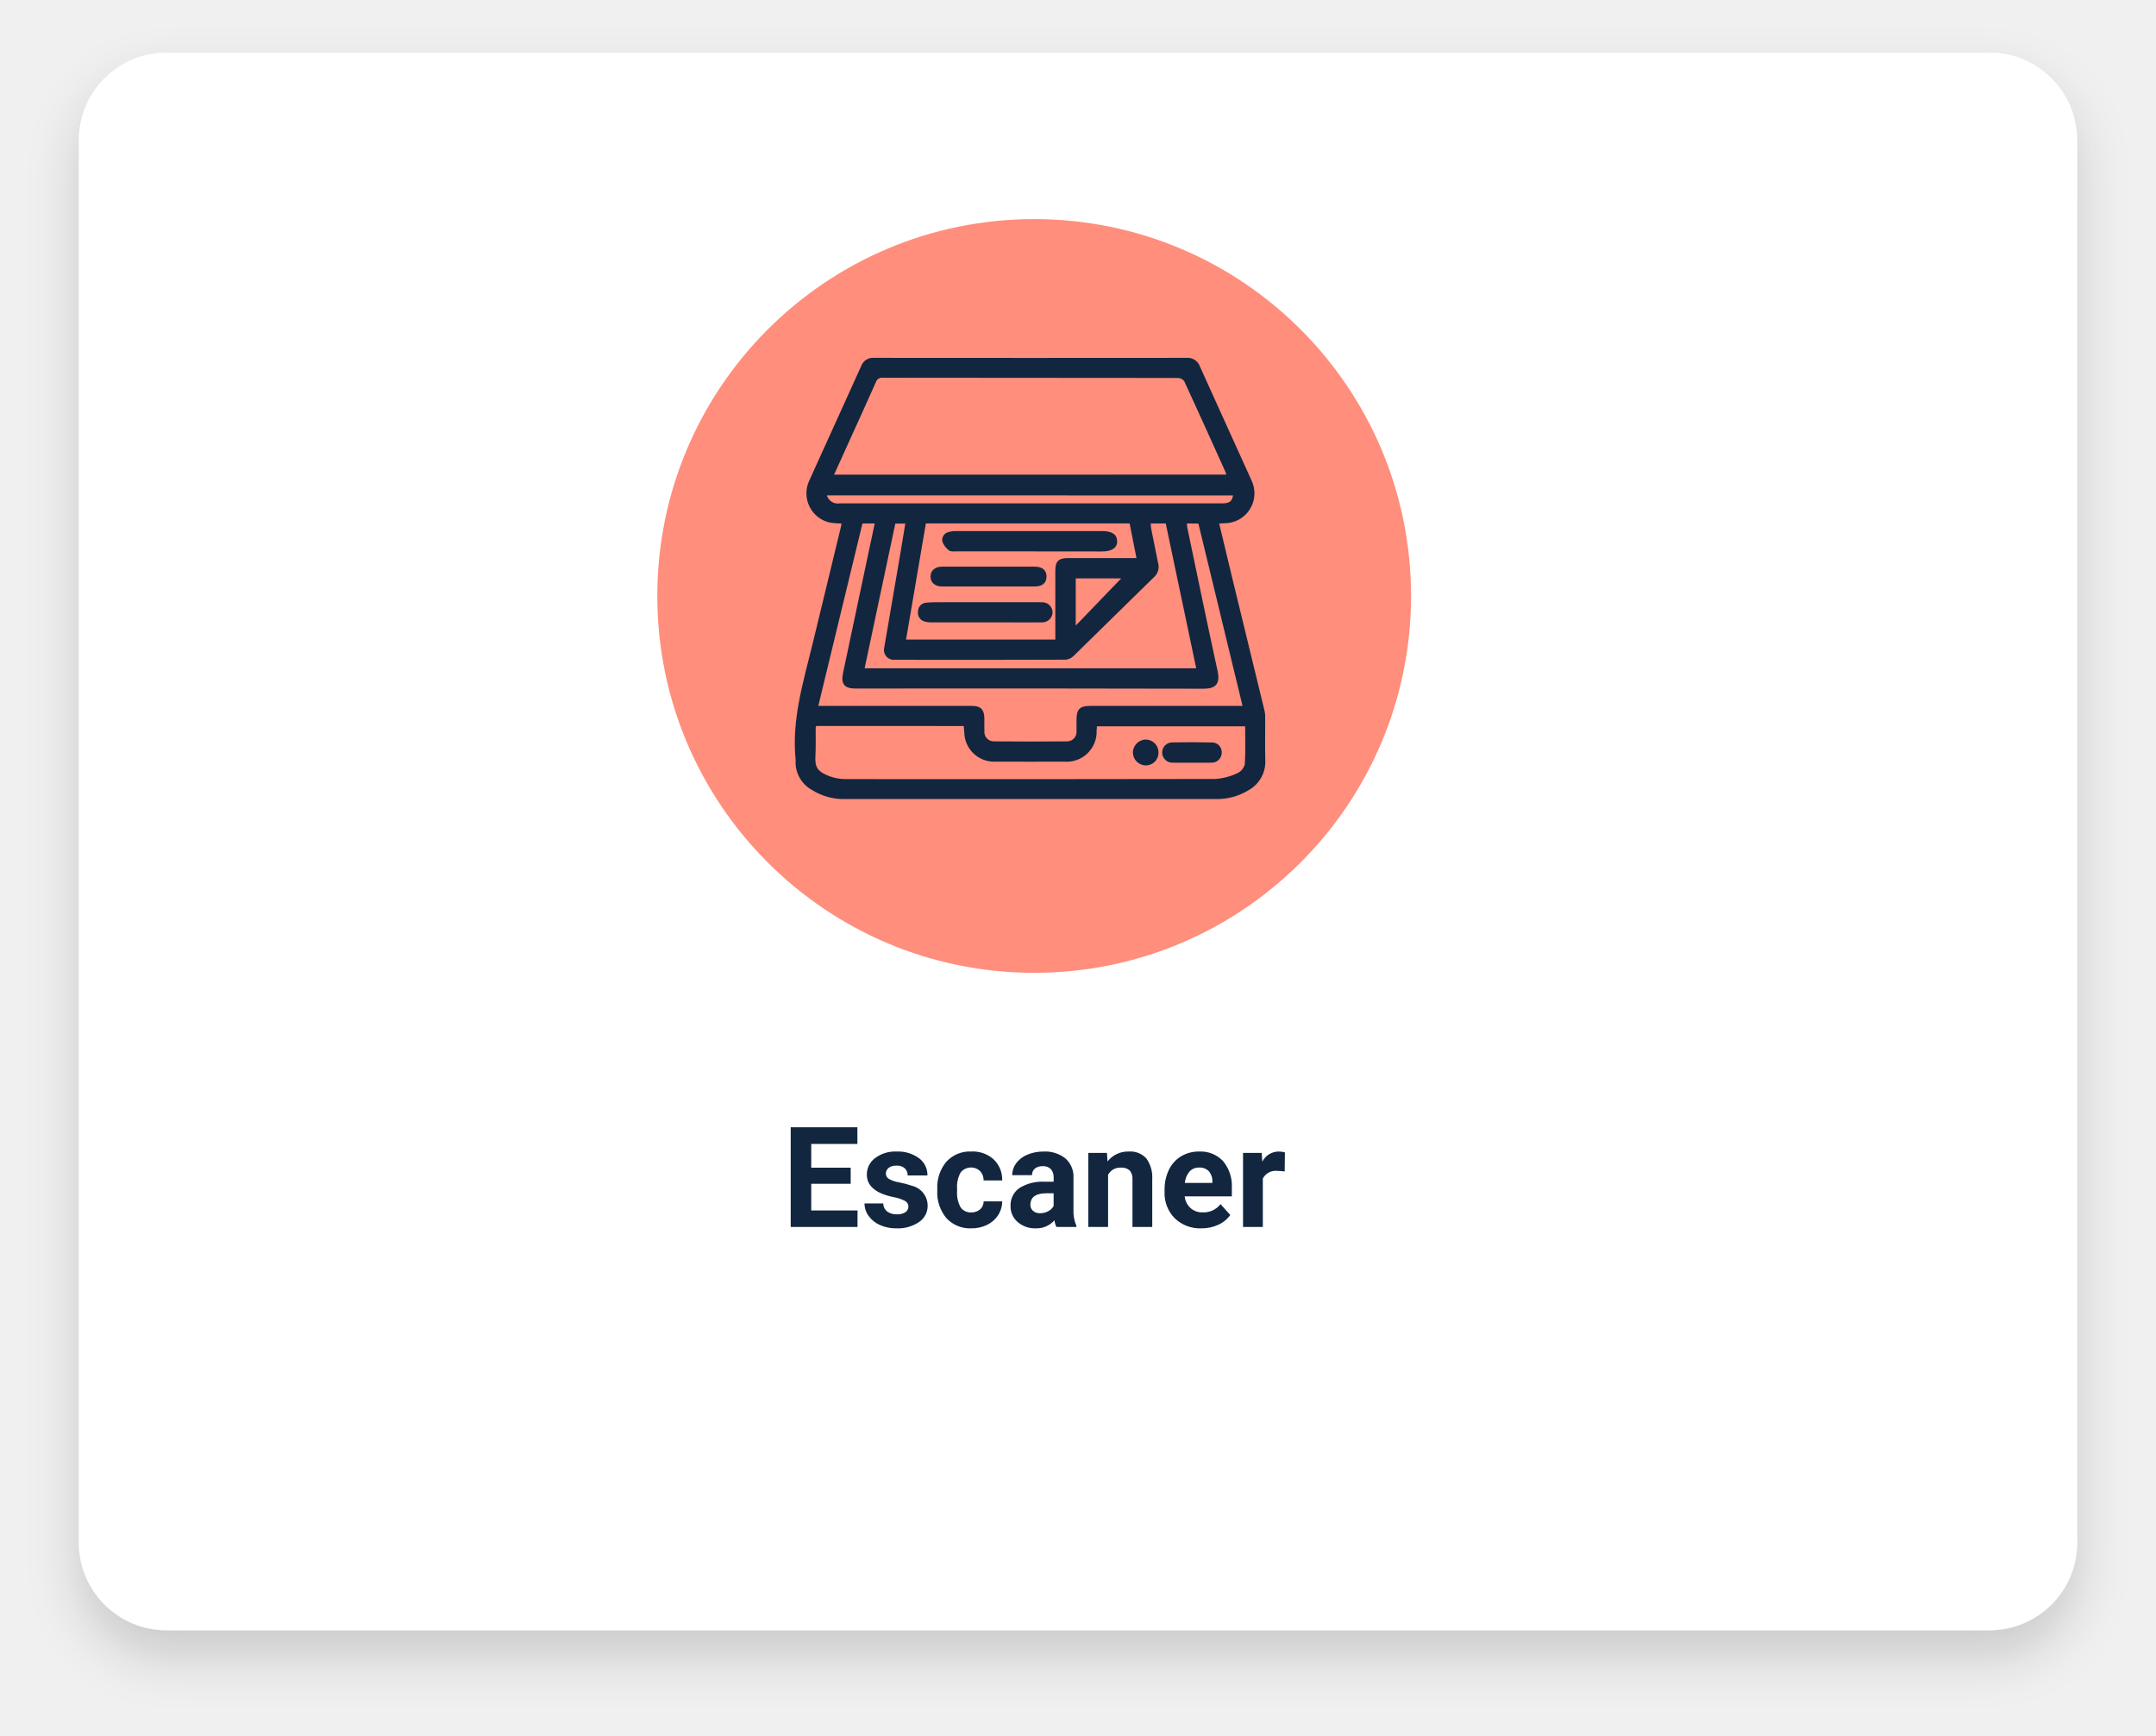
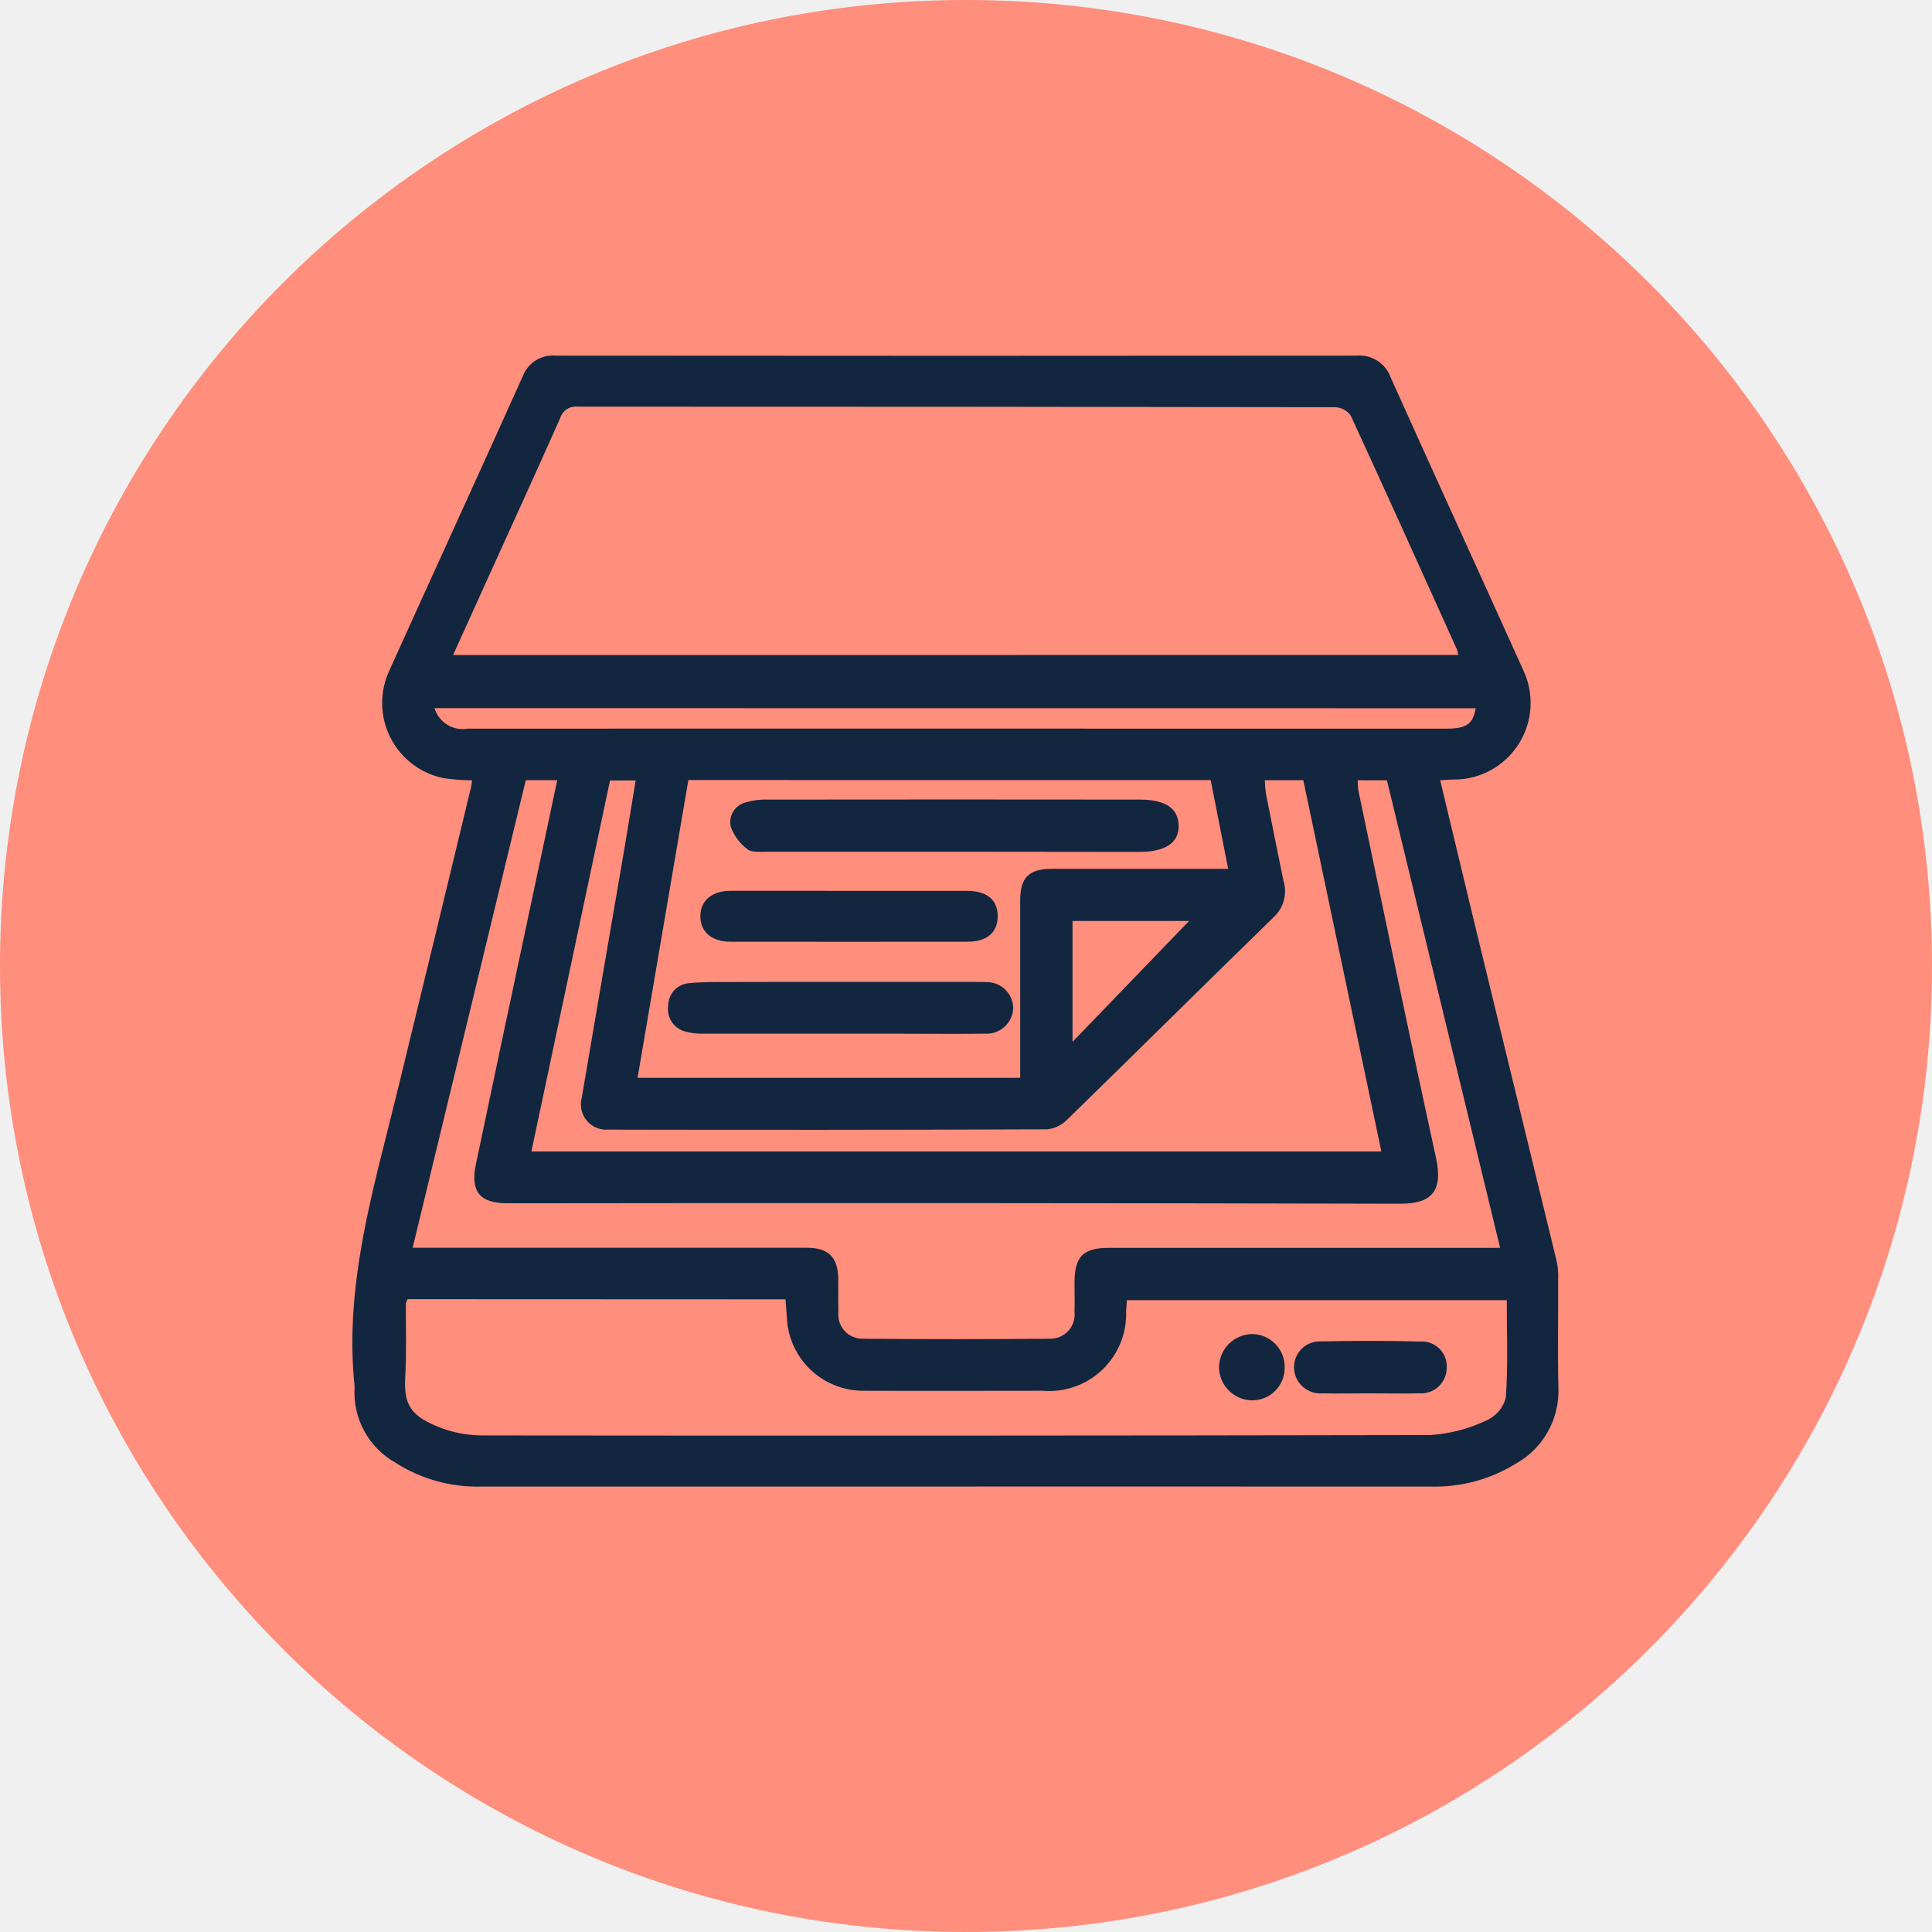
- <svg xmlns="http://www.w3.org/2000/svg" width="246" height="198" viewBox="0 0 246 198">
-   <defs>
-     <filter id="Rectángulo_376888" x="0" y="0" width="246" height="198" filterUnits="userSpaceOnUse">
-       <feOffset dy="3" input="SourceAlpha" />
-       <feGaussianBlur stdDeviation="3" result="blur" />
-       <feFlood flood-opacity="0.161" />
-       <feComposite operator="in" in2="blur" />
-       <feComposite in="SourceGraphic" />
-     </filter>
-   </defs>
-   <g id="Grupo_1078243" data-name="Grupo 1078243" transform="translate(-415 -12738.535)">
-     <g id="Grupo_1078242" data-name="Grupo 1078242">
-       <g id="Grupo_1078241" data-name="Grupo 1078241">
-         <g id="Grupo_1078240" data-name="Grupo 1078240">
-           <g id="Grupo_1078239" data-name="Grupo 1078239">
-             <g id="Grupo_1078238" data-name="Grupo 1078238">
-               <g id="Grupo_1078237" data-name="Grupo 1078237">
-                 <g id="Grupo_1078236" data-name="Grupo 1078236">
-                   <g transform="matrix(1, 0, 0, 1, 415, 12738.54)" filter="url(#Rectángulo_376888)">
-                     <rect id="Rectángulo_376888-2" data-name="Rectángulo 376888" width="228" height="180" rx="10" transform="translate(9 6)" fill="#fff" />
-                   </g>
-                   <path id="Trazado_826487" data-name="Trazado 826487" d="M70.063,12.07h-4.5v3.047h5.281V17H63.219V5.625h7.609v1.9H65.563v2.711h4.5Zm6.586,2.594a.727.727,0,0,0-.41-.652,4.659,4.659,0,0,0-1.316-.426q-3.016-.633-3.016-2.562a2.323,2.323,0,0,1,.934-1.879,3.766,3.766,0,0,1,2.441-.754,4.053,4.053,0,0,1,2.574.758,2.388,2.388,0,0,1,.965,1.969H76.563a1.092,1.092,0,0,0-.312-.8A1.322,1.322,0,0,0,75.273,10a1.351,1.351,0,0,0-.883.258.814.814,0,0,0-.312.656.7.7,0,0,0,.355.605,3.657,3.657,0,0,0,1.2.4,9.8,9.8,0,0,1,1.422.379,2.336,2.336,0,0,1,1.789,2.273,2.2,2.2,0,0,1-.992,1.871,4.28,4.28,0,0,1-2.562.715,4.47,4.47,0,0,1-1.887-.379,3.166,3.166,0,0,1-1.293-1.039,2.414,2.414,0,0,1-.469-1.426h2.141a1.179,1.179,0,0,0,.445.922,1.766,1.766,0,0,0,1.109.32,1.635,1.635,0,0,0,.98-.246A.766.766,0,0,0,76.648,14.664Zm7.164.672a1.481,1.481,0,0,0,1.016-.344,1.2,1.2,0,0,0,.406-.914h2.117a2.9,2.9,0,0,1-.469,1.574,3.093,3.093,0,0,1-1.262,1.109,3.949,3.949,0,0,1-1.77.395A3.67,3.67,0,0,1,80.992,16a4.56,4.56,0,0,1-1.047-3.184v-.148a4.508,4.508,0,0,1,1.039-3.117,3.627,3.627,0,0,1,2.852-1.164,3.555,3.555,0,0,1,2.543.9,3.2,3.2,0,0,1,.973,2.4H85.234a1.539,1.539,0,0,0-.406-1.066,1.513,1.513,0,0,0-2.223.164,3.324,3.324,0,0,0-.4,1.863v.234a3.366,3.366,0,0,0,.4,1.875A1.378,1.378,0,0,0,83.813,15.336ZM93.539,17a2.507,2.507,0,0,1-.227-.758,2.732,2.732,0,0,1-2.133.914,3,3,0,0,1-2.059-.719,2.312,2.312,0,0,1-.816-1.812,2.389,2.389,0,0,1,1-2.062,4.915,4.915,0,0,1,2.879-.727h1.039v-.484a1.393,1.393,0,0,0-.3-.937,1.183,1.183,0,0,0-.949-.352,1.345,1.345,0,0,0-.895.273.929.929,0,0,0-.324.75H88.492a2.268,2.268,0,0,1,.453-1.359,3,3,0,0,1,1.281-.98,4.669,4.669,0,0,1,1.859-.355,3.689,3.689,0,0,1,2.48.785,2.747,2.747,0,0,1,.918,2.207v3.664a4.041,4.041,0,0,0,.336,1.82V17Zm-1.867-1.57a1.945,1.945,0,0,0,.922-.223,1.462,1.462,0,0,0,.625-.6V13.156h-.844q-1.7,0-1.8,1.172l-.008.133a.9.9,0,0,0,.3.7A1.153,1.153,0,0,0,91.672,15.43ZM99.3,8.547l.07.977a2.951,2.951,0,0,1,2.43-1.133,2.453,2.453,0,0,1,2,.789,3.682,3.682,0,0,1,.672,2.359V17h-2.258V11.594a1.465,1.465,0,0,0-.312-1.043,1.4,1.4,0,0,0-1.039-.324,1.553,1.553,0,0,0-1.43.813V17H97.172V8.547Zm10.773,8.609a4.15,4.15,0,0,1-3.027-1.141,4.054,4.054,0,0,1-1.168-3.039v-.219a5.106,5.106,0,0,1,.492-2.277,3.612,3.612,0,0,1,1.395-1.547,3.914,3.914,0,0,1,2.059-.543,3.508,3.508,0,0,1,2.73,1.094,4.444,4.444,0,0,1,1,3.1v.922h-5.383a2.1,2.1,0,0,0,.66,1.328,2,2,0,0,0,1.395.5,2.437,2.437,0,0,0,2.039-.945l1.109,1.242a3.389,3.389,0,0,1-1.375,1.121A4.511,4.511,0,0,1,110.07,17.156Zm-.258-6.937a1.414,1.414,0,0,0-1.09.453,2.341,2.341,0,0,0-.535,1.3h3.141v-.18a1.669,1.669,0,0,0-.406-1.16A1.459,1.459,0,0,0,109.813,10.219Zm9.766.445a6.134,6.134,0,0,0-.812-.062,1.654,1.654,0,0,0-1.68.867V17h-2.258V8.547h2.133l.063,1.008a2.092,2.092,0,0,1,1.883-1.164,2.366,2.366,0,0,1,.7.1Z" transform="translate(442 12861.535)" fill="#12263f" />
-                   <g id="Grupo_1078212" data-name="Grupo 1078212">
-                     <g id="Grupo_1078211" data-name="Grupo 1078211">
-                       <g id="Grupo_1078210" data-name="Grupo 1078210">
-                         <g id="Grupo_1078209" data-name="Grupo 1078209">
-                           <g id="Grupo_1078208" data-name="Grupo 1078208">
-                             <g id="Grupo_1076373" data-name="Grupo 1076373" transform="translate(-10 6933.535)">
-                               <circle id="Elipse_4868" data-name="Elipse 4868" cx="43" cy="43" r="43" transform="translate(500 5830)" fill="#ff8e7c" />
-                               <g id="TZUFsd.tif" transform="translate(-3076.888 9312.591)">
-                                 <g id="Grupo_151305" data-name="Grupo 151305" transform="translate(3592.572 -3466.763)">
-                                   <path id="Trazado_193248" data-name="Trazado 193248" d="M3597.9-3447.855a9.642,9.642,0,0,1-1.282-.1,3.416,3.416,0,0,1-2.393-4.8c1.967-4.36,3.964-8.707,5.925-13.068a1.428,1.428,0,0,1,1.482-.936q17.818.017,35.637,0a1.479,1.479,0,0,1,1.528.982c1.951,4.343,3.937,8.669,5.893,13.009a3.411,3.411,0,0,1-3.073,4.878c-.187,0-.373.019-.621.031.534,2.228,1.055,4.42,1.586,6.61q1.8,7.415,3.606,14.829a3.336,3.336,0,0,1,.059.772c.005,1.606-.03,3.213.011,4.818a3.706,3.706,0,0,1-1.909,3.4,6.856,6.856,0,0,1-3.771,1.012q-14.312-.007-28.623,0-6.837,0-13.674,0a6.733,6.733,0,0,1-3.761-1.047,3.588,3.588,0,0,1-1.849-3.358.4.4,0,0,0,0-.071c-.471-4.542.857-8.82,1.91-13.14q1.649-6.761,3.277-13.526A2.935,2.935,0,0,0,3597.9-3447.855Zm43.9-5.58a1.357,1.357,0,0,0-.053-.234c-1.57-3.478-3.135-6.958-4.733-10.422a.9.9,0,0,0-.7-.374q-16.855-.027-33.71-.025a.728.728,0,0,0-.782.513c-1.013,2.282-2.052,4.553-3.083,6.828l-1.683,3.715Zm-46.768,28.675c-.044.1-.076.145-.076.187-.008,1.086.032,2.175-.029,3.257-.07,1.248.208,1.78,1.686,2.322a5.363,5.363,0,0,0,1.8.3q21.072.023,42.144-.017a6.9,6.9,0,0,0,2.493-.648,1.542,1.542,0,0,0,.869-1.019c.1-1.446.041-2.9.041-4.338h-16.91c-.015.2-.028.334-.035.474a3.429,3.429,0,0,1-3.719,3.558c-2.644,0-5.289.012-7.933,0a3.4,3.4,0,0,1-3.447-3.247c-.02-.271-.04-.541-.061-.822Zm42.294-23.1a2.982,2.982,0,0,0,.024.438c1.146,5.463,2.271,10.931,3.462,16.384.327,1.5-.235,2.032-1.594,2.029q-19.87-.047-39.74-.02c-1.232,0-1.661-.519-1.406-1.737q1.226-5.843,2.472-11.682c.38-1.791.76-3.582,1.149-5.415h-1.4l-5.037,20.815h.756q8.394,0,16.789,0c.964,0,1.38.413,1.4,1.366.008.5-.007.992.007,1.488a1.077,1.077,0,0,0,1.116,1.195q4.144.036,8.287,0a1.08,1.08,0,0,0,1.108-1.2c.011-.425,0-.85,0-1.275,0-1.193.375-1.571,1.55-1.571h17.394l-5.038-20.812Zm-4.136,0a5.215,5.215,0,0,0,.047.588c.255,1.294.518,2.586.78,3.879a1.569,1.569,0,0,1-.412,1.608c-3.081,3-6.128,6.026-9.205,9.026a1.479,1.479,0,0,1-.9.438q-9.775.037-19.55.014a1.126,1.126,0,0,1-1.167-1.412q.935-5.5,1.884-11.007c.176-1.033.342-2.067.516-3.123h-1.141c-1.169,5.516-2.33,10.992-3.5,16.514h37.835l-3.475-16.527Zm-25.66-.009c-.754,4.42-1.506,8.824-2.262,13.254H3622.3c0-2.669,0-5.286,0-7.9,0-1.008.387-1.4,1.406-1.4h7.853c-.269-1.366-.523-2.65-.78-3.952Zm-11.3-3.2a1.312,1.312,0,0,0,1.488.913q16.857-.007,33.714,0,4.923,0,9.845,0c.89,0,1.181-.207,1.3-.909Zm28.4,14.855,5.189-5.382h-5.189Z" transform="translate(-3592.572 3466.763)" fill="#12263f" />
-                                   <path id="Trazado_193249" data-name="Trazado 193249" d="M3891.192-3155.526c-.706,0-1.412.018-2.117,0a1.171,1.171,0,0,1-1.268-1.14,1.15,1.15,0,0,1,1.237-1.171c1.458-.031,2.918-.032,4.376.005a1.111,1.111,0,0,1,1.184,1.205,1.138,1.138,0,0,1-1.224,1.1C3892.651-3155.507,3891.921-3155.526,3891.192-3155.526Z" transform="translate(-3845.89 3201.72)" fill="#12263f" />
-                                   <path id="Trazado_193250" data-name="Trazado 193250" d="M3867.219-3158.483a1.44,1.44,0,0,1-1.485,1.453,1.488,1.488,0,0,1-1.437-1.451,1.5,1.5,0,0,1,1.47-1.5A1.464,1.464,0,0,1,3867.219-3158.483Z" transform="translate(-3825.718 3203.535)" fill="#12263f" />
-                                   <path id="Trazado_193251" data-name="Trazado 193251" d="M3720.948-3325.278q-4.177,0-8.353,0c-.28,0-.638.041-.821-.108a2.2,2.2,0,0,1-.744-.99.906.906,0,0,1,.671-1.1,2.972,2.972,0,0,1,.972-.122q8.282-.01,16.565,0c1.122,0,1.7.381,1.726,1.134.027.775-.579,1.193-1.733,1.194Z" transform="translate(-3694.182 3347.363)" fill="#12263f" />
-                                   <path id="Trazado_193252" data-name="Trazado 193252" d="M3699.26-3270.383h6.084c.141,0,.283,0,.424.007a1.175,1.175,0,0,1,1.2,1.137,1.185,1.185,0,0,1-1.259,1.159c-1.391.017-2.782,0-4.174,0q-4.174,0-8.348,0a2.779,2.779,0,0,1-.832-.1,1.03,1.03,0,0,1-.744-1.148,1.006,1.006,0,0,1,.926-1c.584-.058,1.176-.05,1.765-.052C3695.959-3270.387,3697.61-3270.383,3699.26-3270.383Z" transform="translate(-3677.551 3298.265)" fill="#12263f" />
-                                   <path id="Trazado_193253" data-name="Trazado 193253" d="M3708.322-3298.943c1.747,0,3.494,0,5.24,0,.9,0,1.376.42,1.358,1.163-.017.707-.488,1.1-1.348,1.1q-5.276.006-10.551,0c-.825,0-1.332-.438-1.335-1.127s.5-1.133,1.325-1.137C3704.781-3298.948,3706.552-3298.943,3708.322-3298.943Z" transform="translate(-3686.194 3322.771)" fill="#12263f" />
-                                 </g>
-                               </g>
-                             </g>
-                           </g>
-                         </g>
-                       </g>
-                     </g>
-                   </g>
-                 </g>
-               </g>
-             </g>
-           </g>
-         </g>
+ <svg xmlns="http://www.w3.org/2000/svg" width="86" height="86" viewBox="0 0 86 86">
+   <g id="Grupo_1076373" data-name="Grupo 1076373" transform="translate(-500 -5830)">
+     <circle id="Elipse_4868" data-name="Elipse 4868" cx="43" cy="43" r="43" transform="translate(500 5830)" fill="#ff8e7c" />
+     <g id="TZUFsd.tif" transform="translate(-3076.888 9312.591)">
+       <g id="Grupo_151305" data-name="Grupo 151305" transform="translate(3592.572 -3466.763)">
+         <path id="Trazado_193248" data-name="Trazado 193248" d="M3597.9-3447.855a9.642,9.642,0,0,1-1.282-.1,3.416,3.416,0,0,1-2.393-4.8c1.967-4.36,3.964-8.707,5.925-13.068a1.428,1.428,0,0,1,1.482-.936q17.818.017,35.637,0a1.479,1.479,0,0,1,1.528.982c1.951,4.343,3.937,8.669,5.893,13.009a3.411,3.411,0,0,1-3.073,4.878c-.187,0-.373.019-.621.031.534,2.228,1.055,4.42,1.586,6.61q1.8,7.415,3.606,14.829a3.336,3.336,0,0,1,.059.772c.005,1.606-.03,3.213.011,4.818a3.706,3.706,0,0,1-1.909,3.4,6.856,6.856,0,0,1-3.771,1.012q-14.312-.007-28.623,0-6.837,0-13.674,0a6.733,6.733,0,0,1-3.761-1.047,3.588,3.588,0,0,1-1.849-3.358.4.4,0,0,0,0-.071c-.471-4.542.857-8.82,1.91-13.14q1.649-6.761,3.277-13.526A2.935,2.935,0,0,0,3597.9-3447.855Zm43.9-5.58a1.357,1.357,0,0,0-.053-.234c-1.57-3.478-3.135-6.958-4.733-10.422a.9.9,0,0,0-.7-.374q-16.855-.027-33.71-.025a.728.728,0,0,0-.782.513c-1.013,2.282-2.052,4.553-3.083,6.828l-1.683,3.715Zm-46.768,28.675c-.044.1-.076.145-.076.187-.008,1.086.032,2.175-.029,3.257-.07,1.248.208,1.78,1.686,2.322a5.363,5.363,0,0,0,1.8.3q21.072.023,42.144-.017a6.9,6.9,0,0,0,2.493-.648,1.542,1.542,0,0,0,.869-1.019c.1-1.446.041-2.9.041-4.338h-16.91c-.015.2-.028.334-.035.474a3.429,3.429,0,0,1-3.719,3.558c-2.644,0-5.289.012-7.933,0a3.4,3.4,0,0,1-3.447-3.247c-.02-.271-.04-.541-.061-.822Zm42.294-23.1a2.982,2.982,0,0,0,.024.438c1.146,5.463,2.271,10.931,3.462,16.384.327,1.5-.235,2.032-1.594,2.029q-19.87-.047-39.74-.02c-1.232,0-1.661-.519-1.406-1.737q1.226-5.843,2.472-11.682c.38-1.791.76-3.582,1.149-5.415h-1.4l-5.037,20.815h.756q8.394,0,16.789,0c.964,0,1.38.413,1.4,1.366.008.5-.007.992.007,1.488a1.077,1.077,0,0,0,1.116,1.195q4.144.036,8.287,0a1.08,1.08,0,0,0,1.108-1.2c.011-.425,0-.85,0-1.275,0-1.193.375-1.571,1.55-1.571h17.394l-5.038-20.812Zm-4.136,0a5.215,5.215,0,0,0,.047.588c.255,1.294.518,2.586.78,3.879a1.569,1.569,0,0,1-.412,1.608c-3.081,3-6.128,6.026-9.205,9.026a1.479,1.479,0,0,1-.9.438q-9.775.037-19.55.014a1.126,1.126,0,0,1-1.167-1.412q.935-5.5,1.884-11.007c.176-1.033.342-2.067.516-3.123h-1.141c-1.169,5.516-2.33,10.992-3.5,16.514h37.835l-3.475-16.527Zm-25.66-.009c-.754,4.42-1.506,8.824-2.262,13.254H3622.3c0-2.669,0-5.286,0-7.9,0-1.008.387-1.4,1.406-1.4h7.853c-.269-1.366-.523-2.65-.78-3.952Zm-11.3-3.2a1.312,1.312,0,0,0,1.488.913q16.857-.007,33.714,0,4.923,0,9.845,0c.89,0,1.181-.207,1.3-.909Zm28.4,14.855,5.189-5.382h-5.189Z" transform="translate(-3592.572 3466.763)" fill="#12263f" />
+         <path id="Trazado_193249" data-name="Trazado 193249" d="M3891.192-3155.526c-.706,0-1.412.018-2.117,0a1.171,1.171,0,0,1-1.268-1.14,1.15,1.15,0,0,1,1.237-1.171c1.458-.031,2.918-.032,4.376.005a1.111,1.111,0,0,1,1.184,1.205,1.138,1.138,0,0,1-1.224,1.1C3892.651-3155.507,3891.921-3155.526,3891.192-3155.526Z" transform="translate(-3845.89 3201.72)" fill="#12263f" />
+         <path id="Trazado_193250" data-name="Trazado 193250" d="M3867.219-3158.483a1.44,1.44,0,0,1-1.485,1.453,1.488,1.488,0,0,1-1.437-1.451,1.5,1.5,0,0,1,1.47-1.5A1.464,1.464,0,0,1,3867.219-3158.483Z" transform="translate(-3825.718 3203.535)" fill="#12263f" />
+         <path id="Trazado_193251" data-name="Trazado 193251" d="M3720.948-3325.278q-4.177,0-8.353,0c-.28,0-.638.041-.821-.108a2.2,2.2,0,0,1-.744-.99.906.906,0,0,1,.671-1.1,2.972,2.972,0,0,1,.972-.122q8.282-.01,16.565,0c1.122,0,1.7.381,1.726,1.134.027.775-.579,1.193-1.733,1.194Z" transform="translate(-3694.182 3347.363)" fill="#12263f" />
+         <path id="Trazado_193252" data-name="Trazado 193252" d="M3699.26-3270.383h6.084c.141,0,.283,0,.424.007a1.175,1.175,0,0,1,1.2,1.137,1.185,1.185,0,0,1-1.259,1.159c-1.391.017-2.782,0-4.174,0q-4.174,0-8.348,0a2.779,2.779,0,0,1-.832-.1,1.03,1.03,0,0,1-.744-1.148,1.006,1.006,0,0,1,.926-1c.584-.058,1.176-.05,1.765-.052C3695.959-3270.387,3697.61-3270.383,3699.26-3270.383Z" transform="translate(-3677.551 3298.265)" fill="#12263f" />
+         <path id="Trazado_193253" data-name="Trazado 193253" d="M3708.322-3298.943c1.747,0,3.494,0,5.24,0,.9,0,1.376.42,1.358,1.163-.017.707-.488,1.1-1.348,1.1q-5.276.006-10.551,0c-.825,0-1.332-.438-1.335-1.127s.5-1.133,1.325-1.137C3704.781-3298.948,3706.552-3298.943,3708.322-3298.943Z" transform="translate(-3686.194 3322.771)" fill="#12263f" />
      </g>
    </g>
  </g>
</svg>
